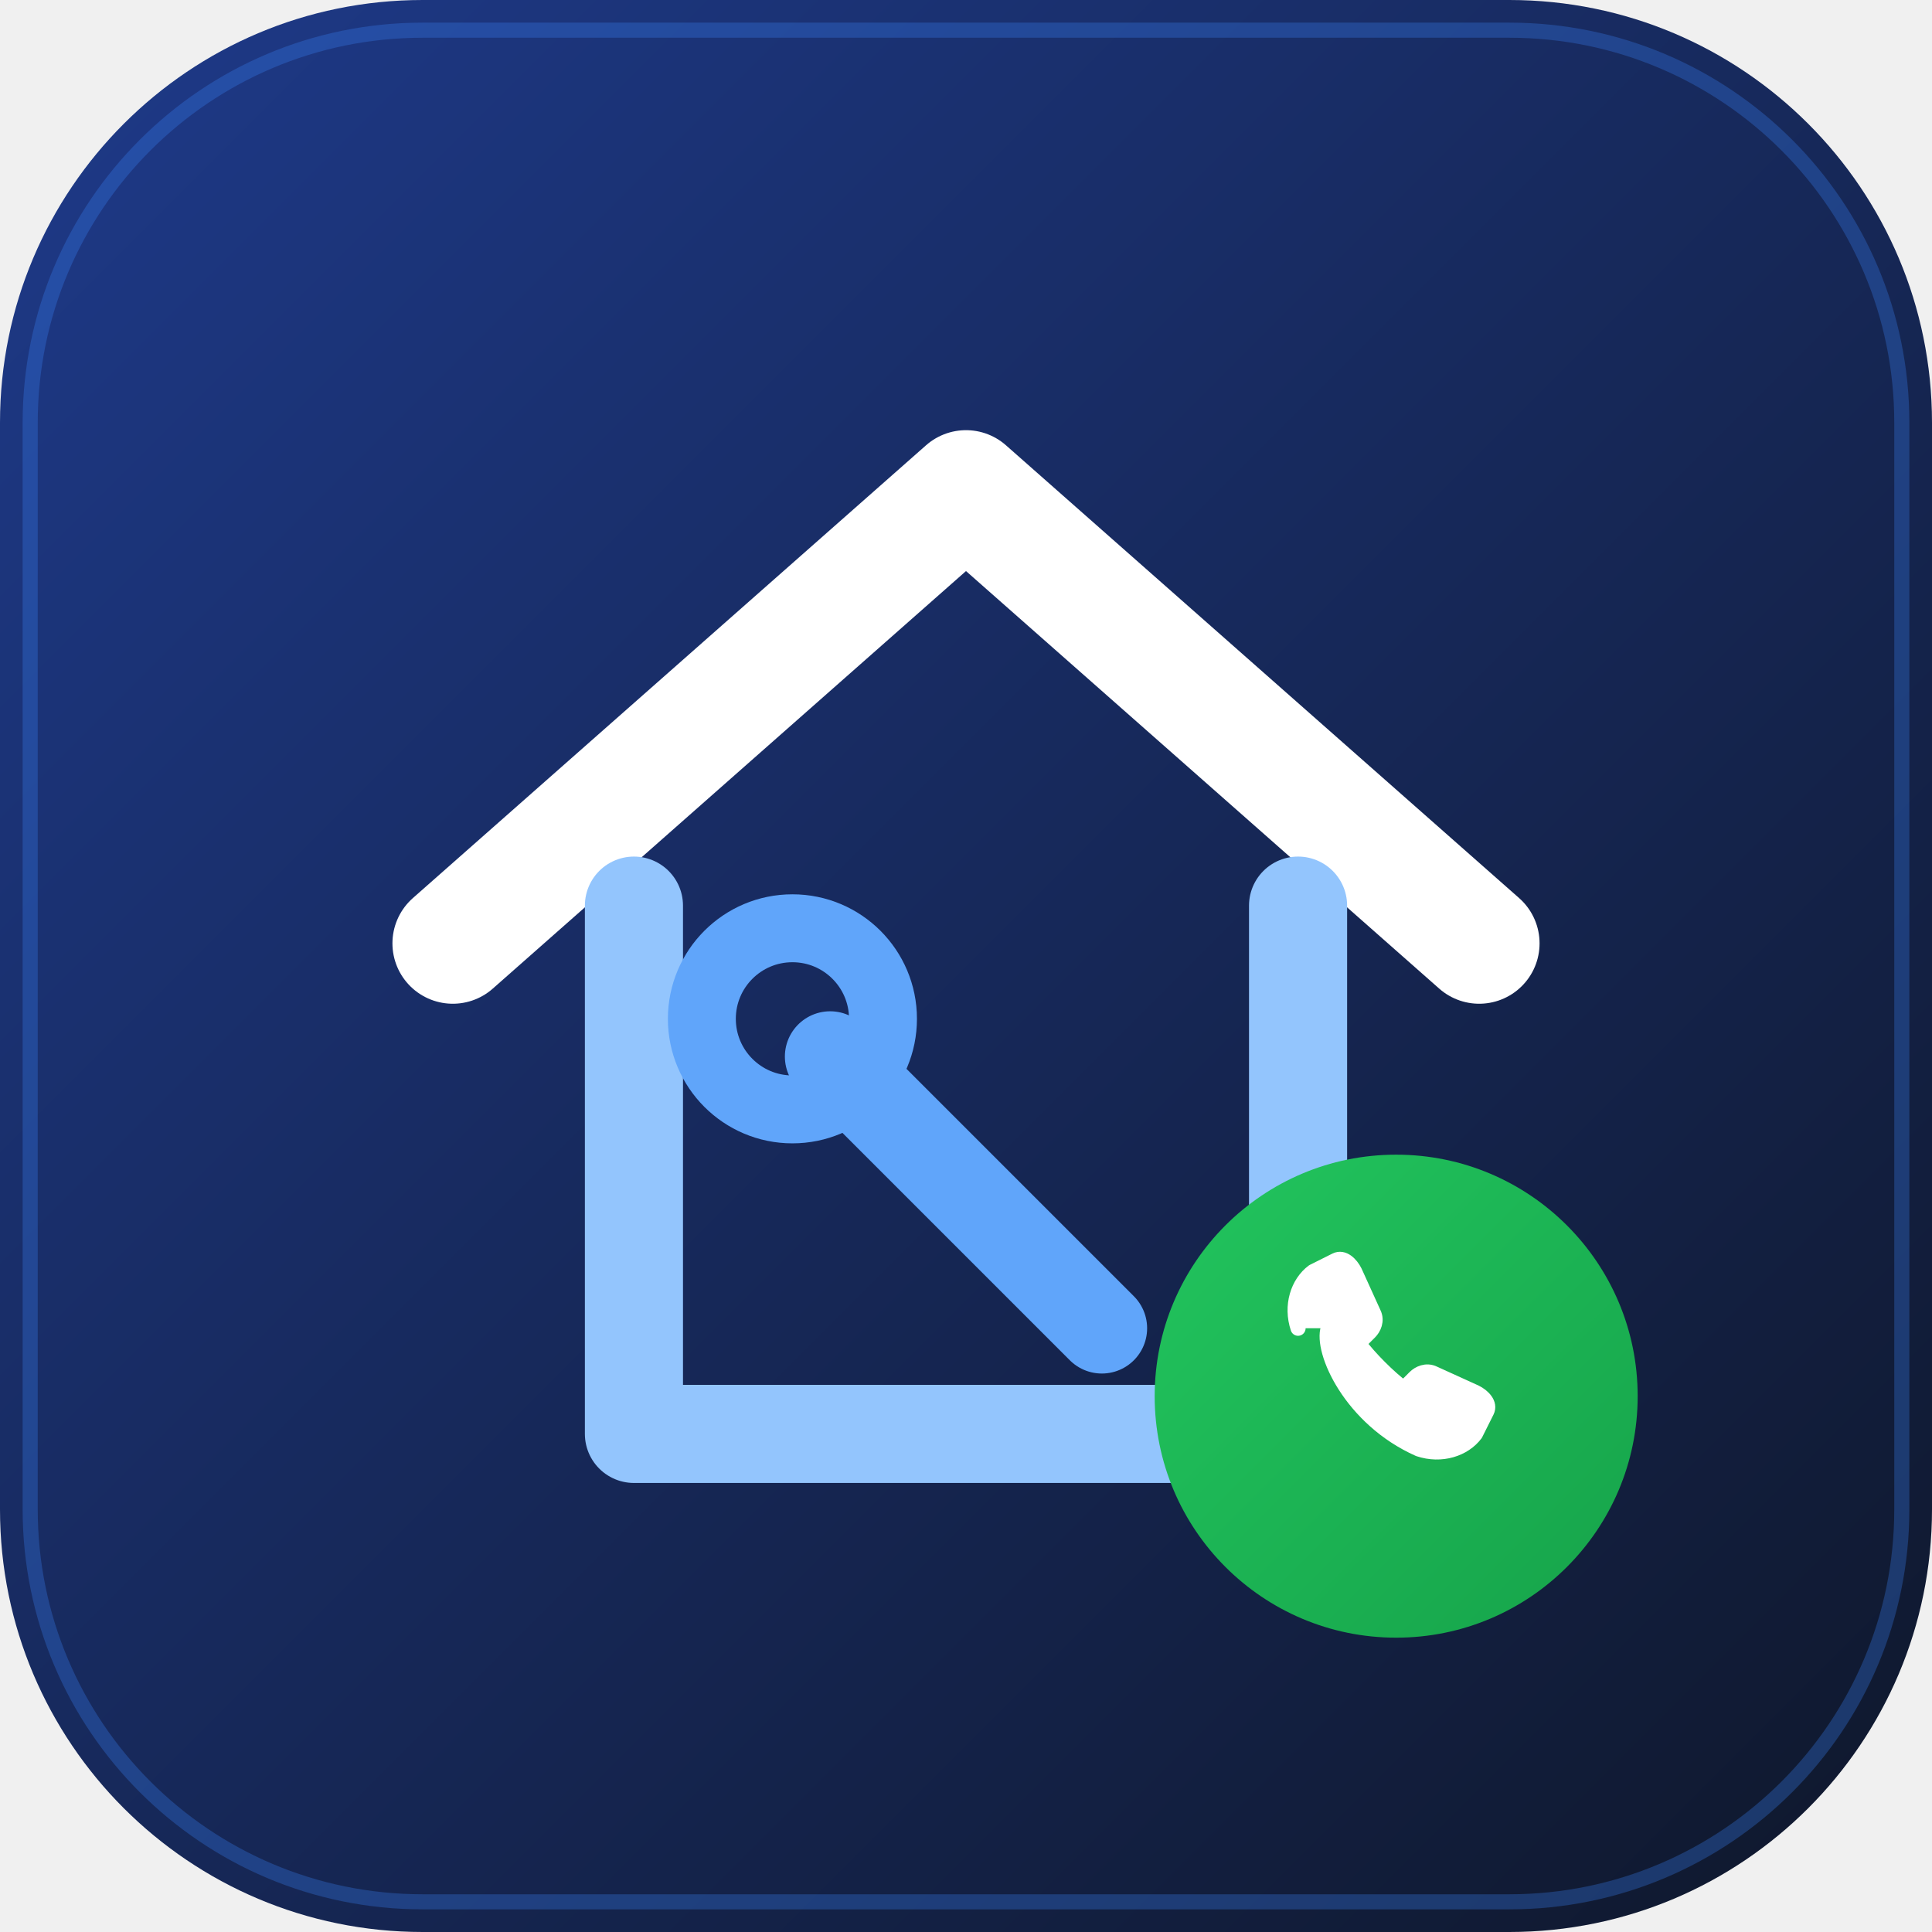
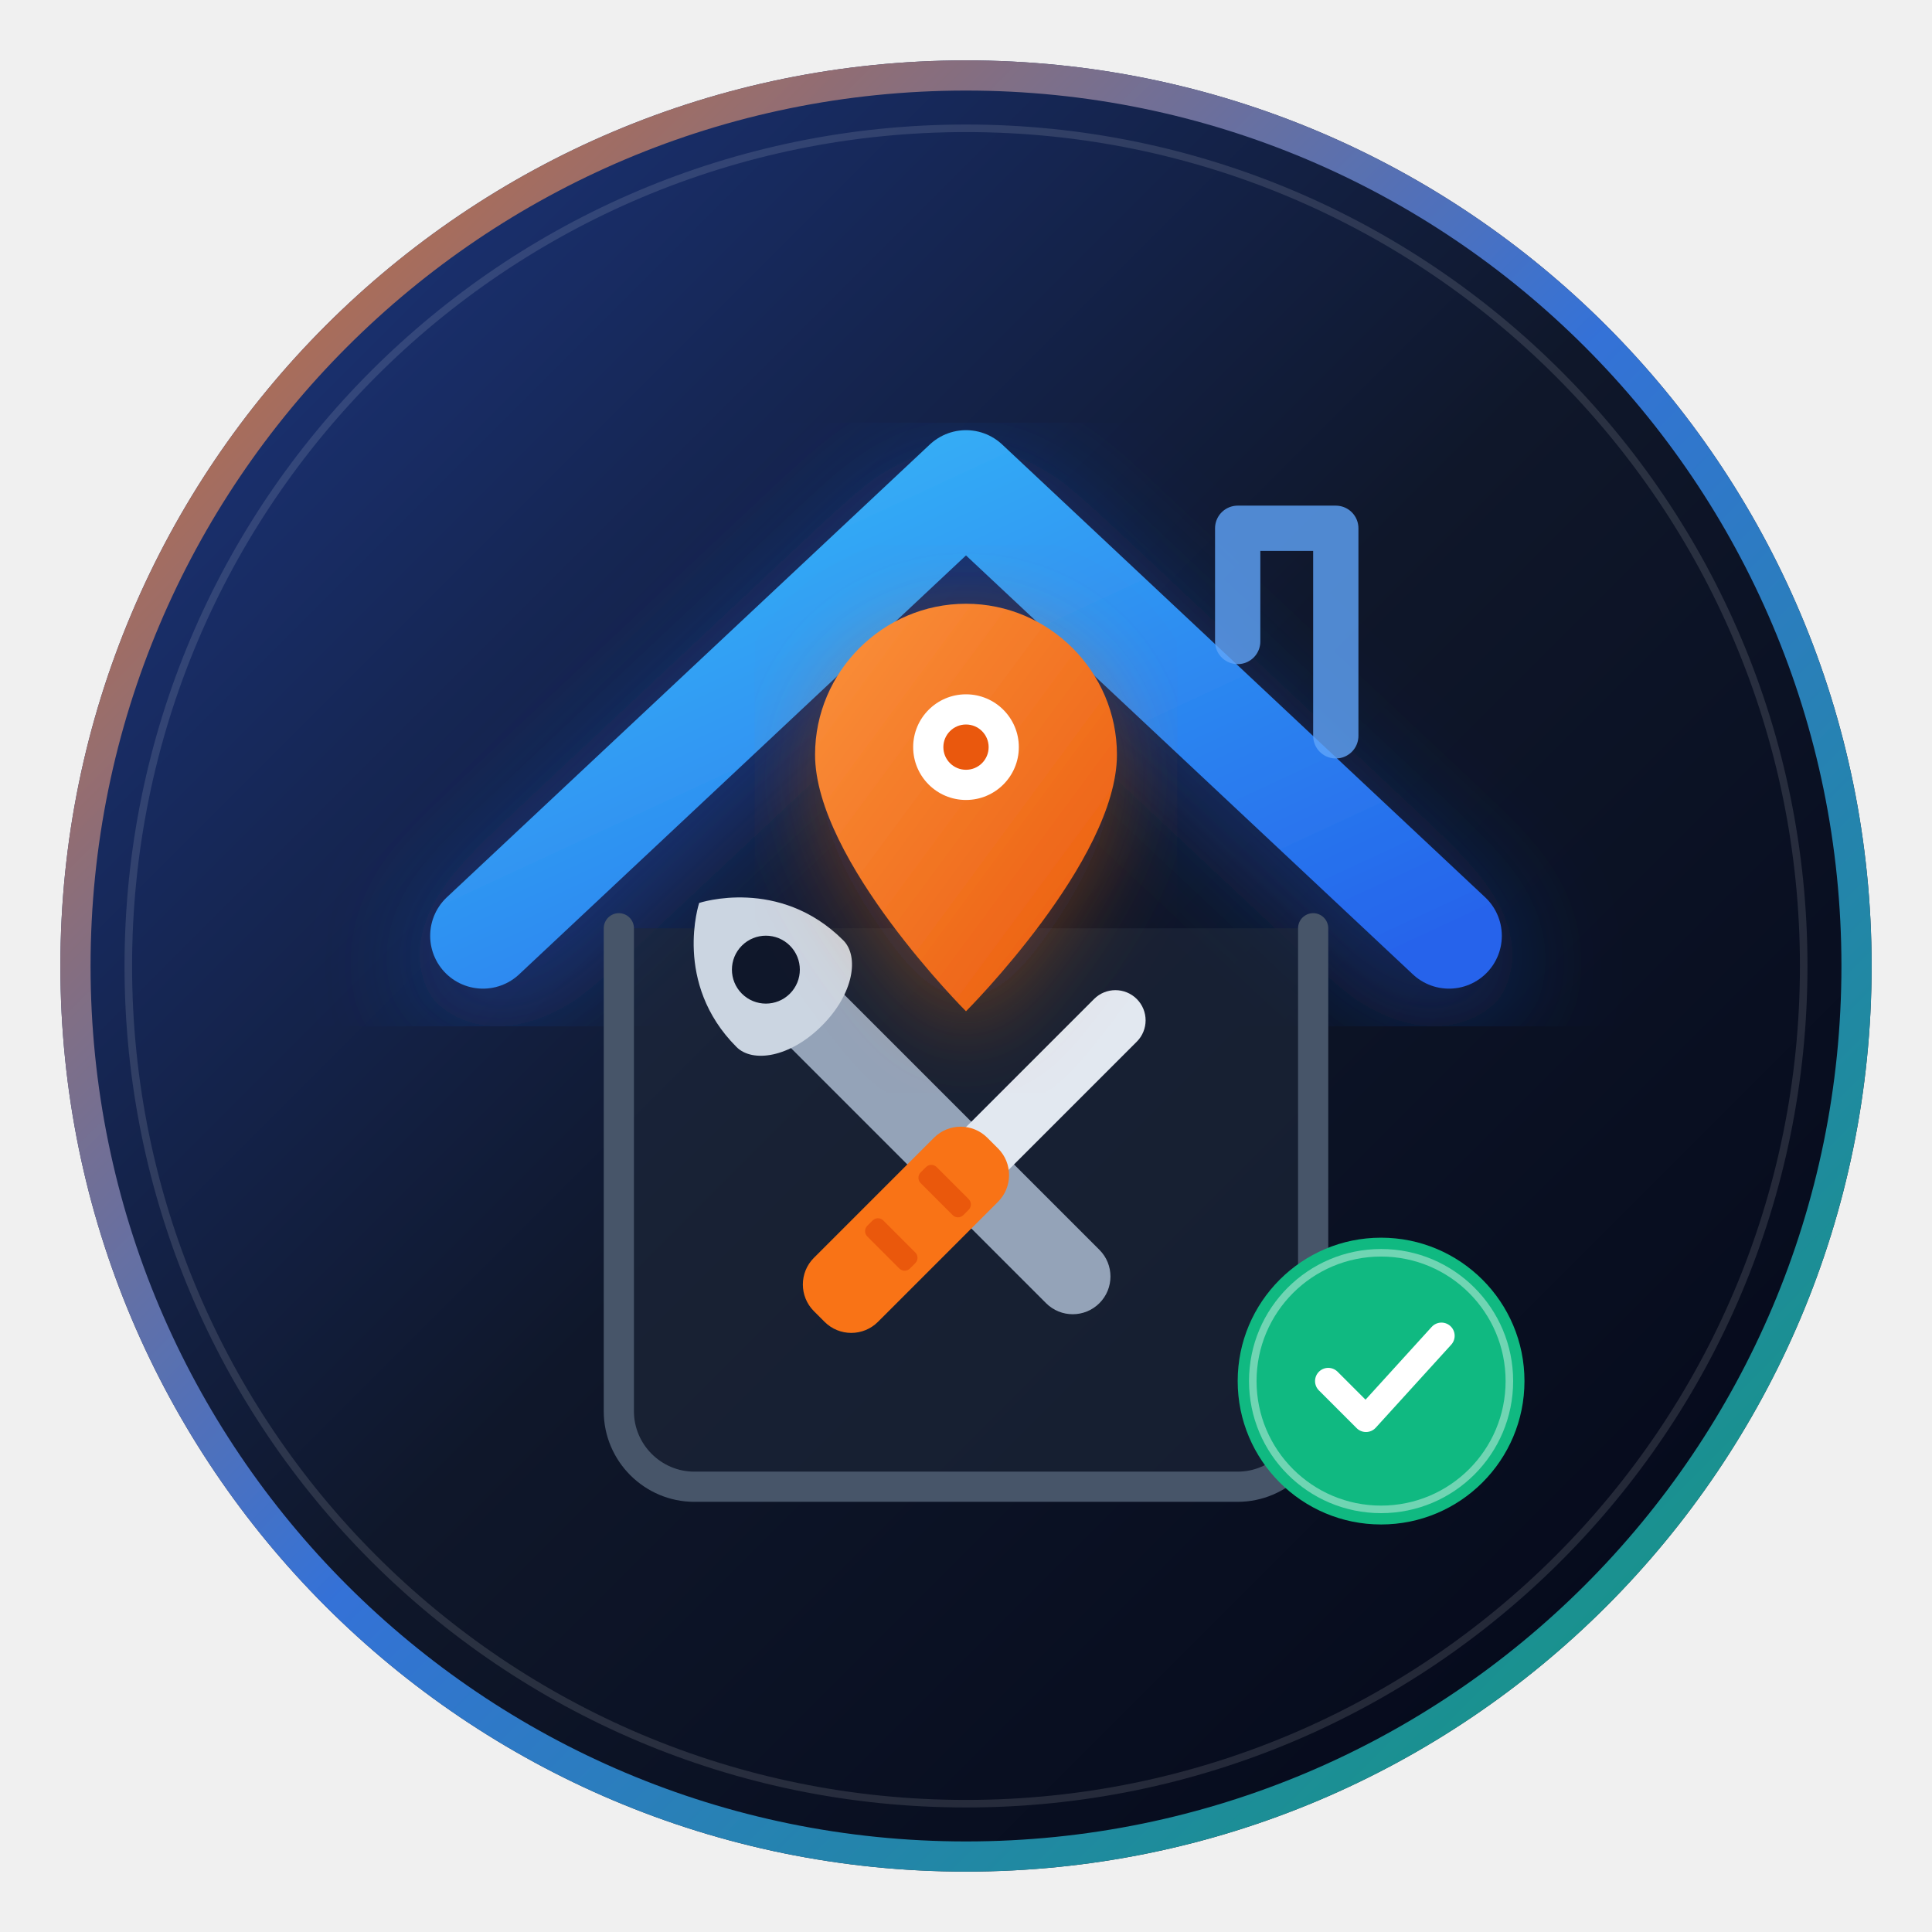
<svg xmlns="http://www.w3.org/2000/svg" viewBox="0 0 512 512" width="100%" height="100%">
  <defs>
-     <linearGradient id="bg" x1="0%" y1="0%" x2="100%" y2="100%">
+     <linearGradient id="primaryBg" x1="0%" y1="0%" x2="100%" y2="100%">
      <stop offset="0%" stop-color="#1e3a8a" />
-       <stop offset="100%" stop-color="#0f172a" />
+       <stop offset="50%" stop-color="#0f172a" />
+       <stop offset="100%" stop-color="#020617" />
    </linearGradient>
-     <linearGradient id="accent" x1="0%" y1="0%" x2="100%" y2="100%">
-       <stop offset="0%" stop-color="#22c55e" />
-       <stop offset="100%" stop-color="#16a34a" />
+     <linearGradient id="ringGrad" x1="0%" y1="0%" x2="100%" y2="100%">
+       <stop offset="0%" stop-color="#f97316" />
+       <stop offset="50%" stop-color="#3b82f6" />
+       <stop offset="100%" stop-color="#10b981" />
    </linearGradient>
+     <linearGradient id="roofGrad" x1="0%" y1="0%" x2="100%" y2="100%">
+       <stop offset="0%" stop-color="#38bdf8" />
+       <stop offset="100%" stop-color="#2563eb" />
+     </linearGradient>
+     <linearGradient id="pinGrad" x1="0%" y1="0%" x2="100%" y2="100%">
+       <stop offset="0%" stop-color="#fb923c" />
+       <stop offset="100%" stop-color="#ea580c" />
+     </linearGradient>
+     <filter id="glow" x="-20%" y="-20%" width="140%" height="140%">
+       <feDropShadow dx="0" dy="6" stdDeviation="12" flood-color="#f97316" flood-opacity="0.35" />
+     </filter>
+     <filter id="subtleGlow" x="-20%" y="-20%" width="140%" height="140%">
+       <feDropShadow dx="0" dy="8" stdDeviation="16" flood-color="#2563eb" flood-opacity="0.4" />
+     </filter>
  </defs>
-   <rect width="512" height="512" rx="112" fill="url(#bg)" />
-   <rect x="8" y="8" width="496" height="496" rx="104" fill="none" stroke="#3b82f6" stroke-width="4" stroke-opacity="0.3" />
-   <path d="M120 250 L256 130 L392 250" fill="none" stroke="#ffffff" stroke-width="32" stroke-linecap="round" stroke-linejoin="round" />
-   <path d="M168 240 V380 H344 V240" fill="none" stroke="#93c5fd" stroke-width="26" stroke-linecap="round" stroke-linejoin="round" />
-   <path d="M220 280 L292 352" stroke="#60a5fa" stroke-width="24" stroke-linecap="round" />
-   <circle cx="210" cy="270" r="24" fill="none" stroke="#60a5fa" stroke-width="18" />
-   <circle cx="370" cy="370" r="64" fill="url(#accent)" />
-   <path d="M352 352 C350 358 358 376 376 384 C382 386 388 384 391 380 L394 374 C395 372 393 370 391 369 L380 364 C378 363 376 364 375 365 L372 368 C368 365 363 360 360 356 L363 353 C364 352 365 350 364 348 L359 337 C358 335 356 333 354 334 L348 337 C344 340 342 346 344 352" fill="#ffffff" stroke="#ffffff" stroke-width="4" stroke-linecap="round" stroke-linejoin="round" />
+   <circle cx="256" cy="256" r="240" fill="url(#primaryBg)" />
+   <circle cx="256" cy="256" r="236" fill="none" stroke="url(#ringGrad)" stroke-width="8" stroke-opacity="0.85" />
+   <circle cx="256" cy="256" r="222" fill="none" stroke="#ffffff" stroke-width="2" stroke-opacity="0.12" />
+   <path d="M128 248 L256 128 L384 248" fill="none" stroke="url(#roofGrad)" stroke-width="28" stroke-linecap="round" stroke-linejoin="round" filter="url(#subtleGlow)" />
+   <path d="M328 170 V140 H354 V195" fill="none" stroke="#60a5fa" stroke-width="12" stroke-linecap="round" stroke-linejoin="round" opacity="0.8" />
+   <path d="M164 246 V374 C164 385 173 394 184 394 H328 C339 394 348 385 348 374 V246" fill="#1e293b" fill-opacity="0.6" stroke="#475569" stroke-width="8" stroke-linecap="round" stroke-linejoin="round" />
+   <g transform="translate(256, 310) rotate(-45) translate(-256, -310)">
+     <rect x="246" y="240" width="20" height="120" rx="10" fill="#94a3b8" />
+     <path d="M236 244 C236 220 256 210 256 210 C256 210 276 220 276 244 C276 250 268 256 256 256 C244 256 236 250 236 244 Z" fill="#cbd5e1" />
+     <circle cx="256" cy="235" r="9" fill="#0f172a" />
+   </g>
+   <g transform="translate(256, 310) rotate(45) translate(-256, -310)">
+     <rect x="248" y="246" width="16" height="114" rx="8" fill="#e2e8f0" />
+     <rect x="244" y="300" width="24" height="65" rx="10" fill="#f97316" />
+     <rect x="248" y="315" width="16" height="6" rx="2" fill="#ea580c" />
+     <rect x="248" y="335" width="16" height="6" rx="2" fill="#ea580c" />
+   </g>
+   <g filter="url(#glow)">
+     <path d="M256 160 C234 160 216 178 216 200 C216 228 256 268 256 268 C256 268 296 228 296 200 C296 178 278 160 256 160 Z" fill="url(#pinGrad)" />
+     <circle cx="256" cy="198" r="14" fill="#ffffff" />
+     <circle cx="256" cy="198" r="6" fill="#ea580c" />
+   </g>
+   <circle cx="366" cy="366" r="38" fill="#10b981" />
+   <circle cx="366" cy="366" r="34" fill="none" stroke="#ffffff" stroke-width="2" stroke-opacity="0.4" />
+   <path d="M352 366 L362 376 L382 354" fill="none" stroke="#ffffff" stroke-width="7" stroke-linecap="round" stroke-linejoin="round" />
</svg>
